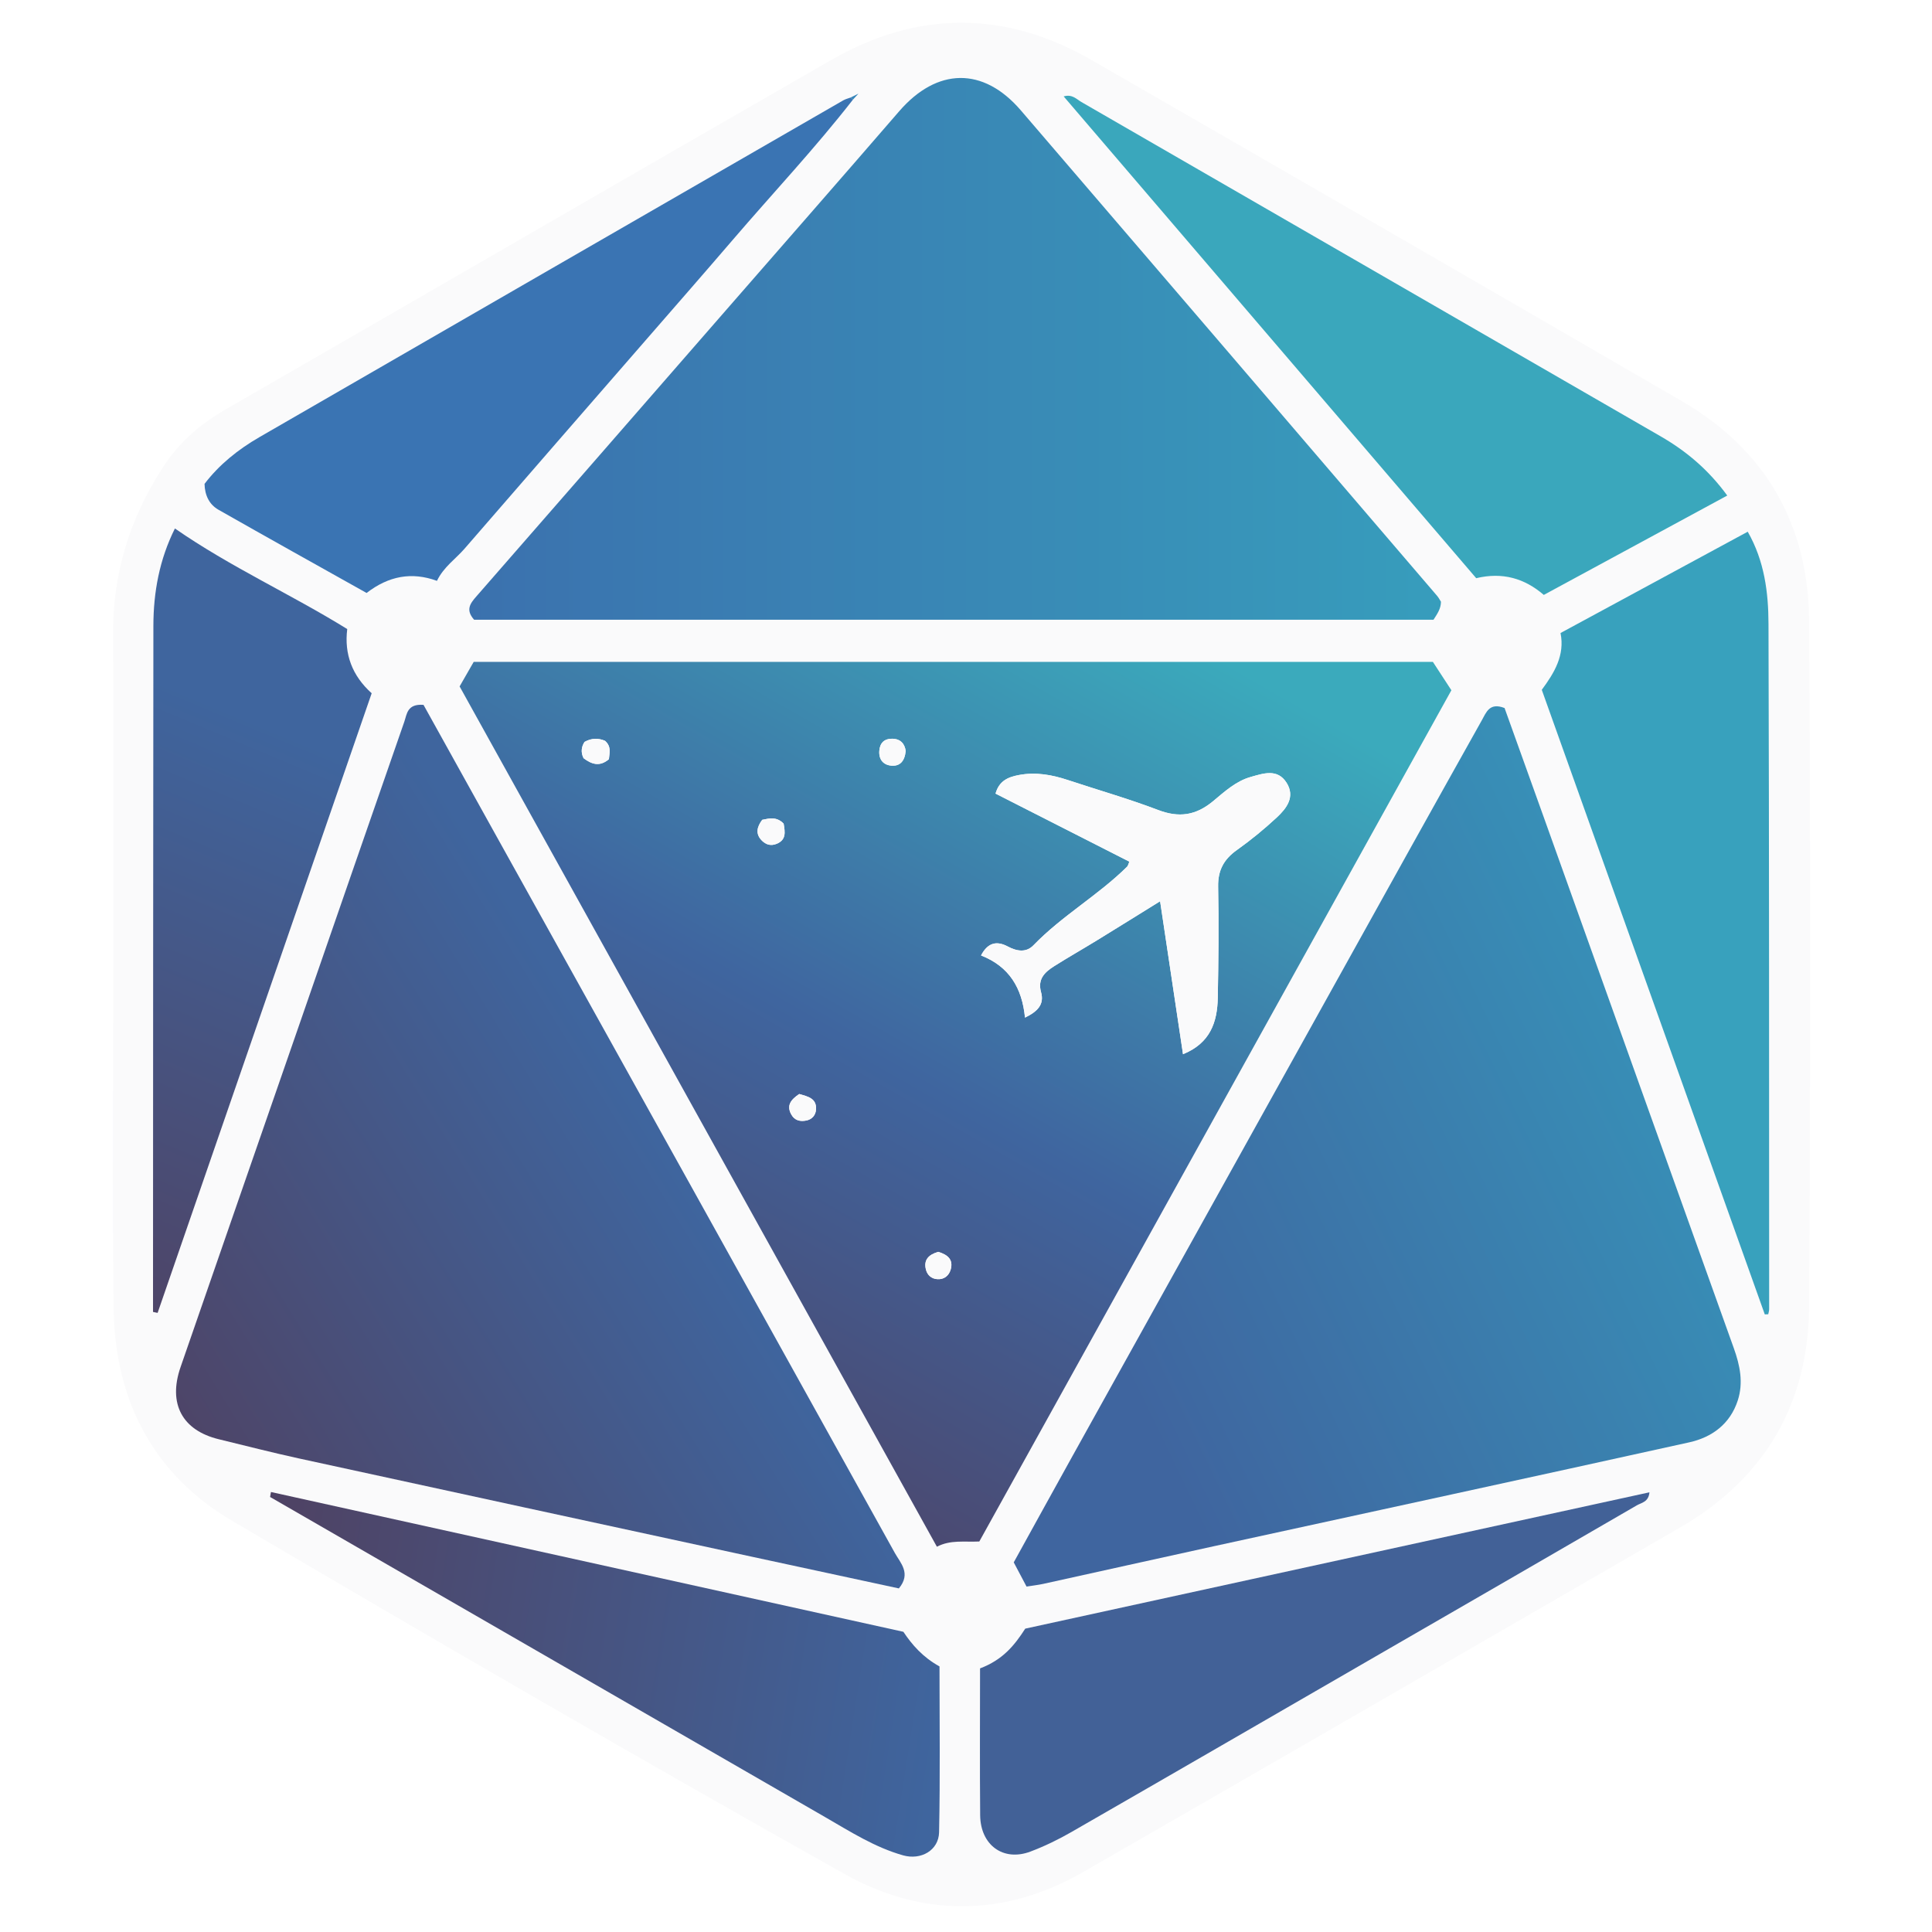
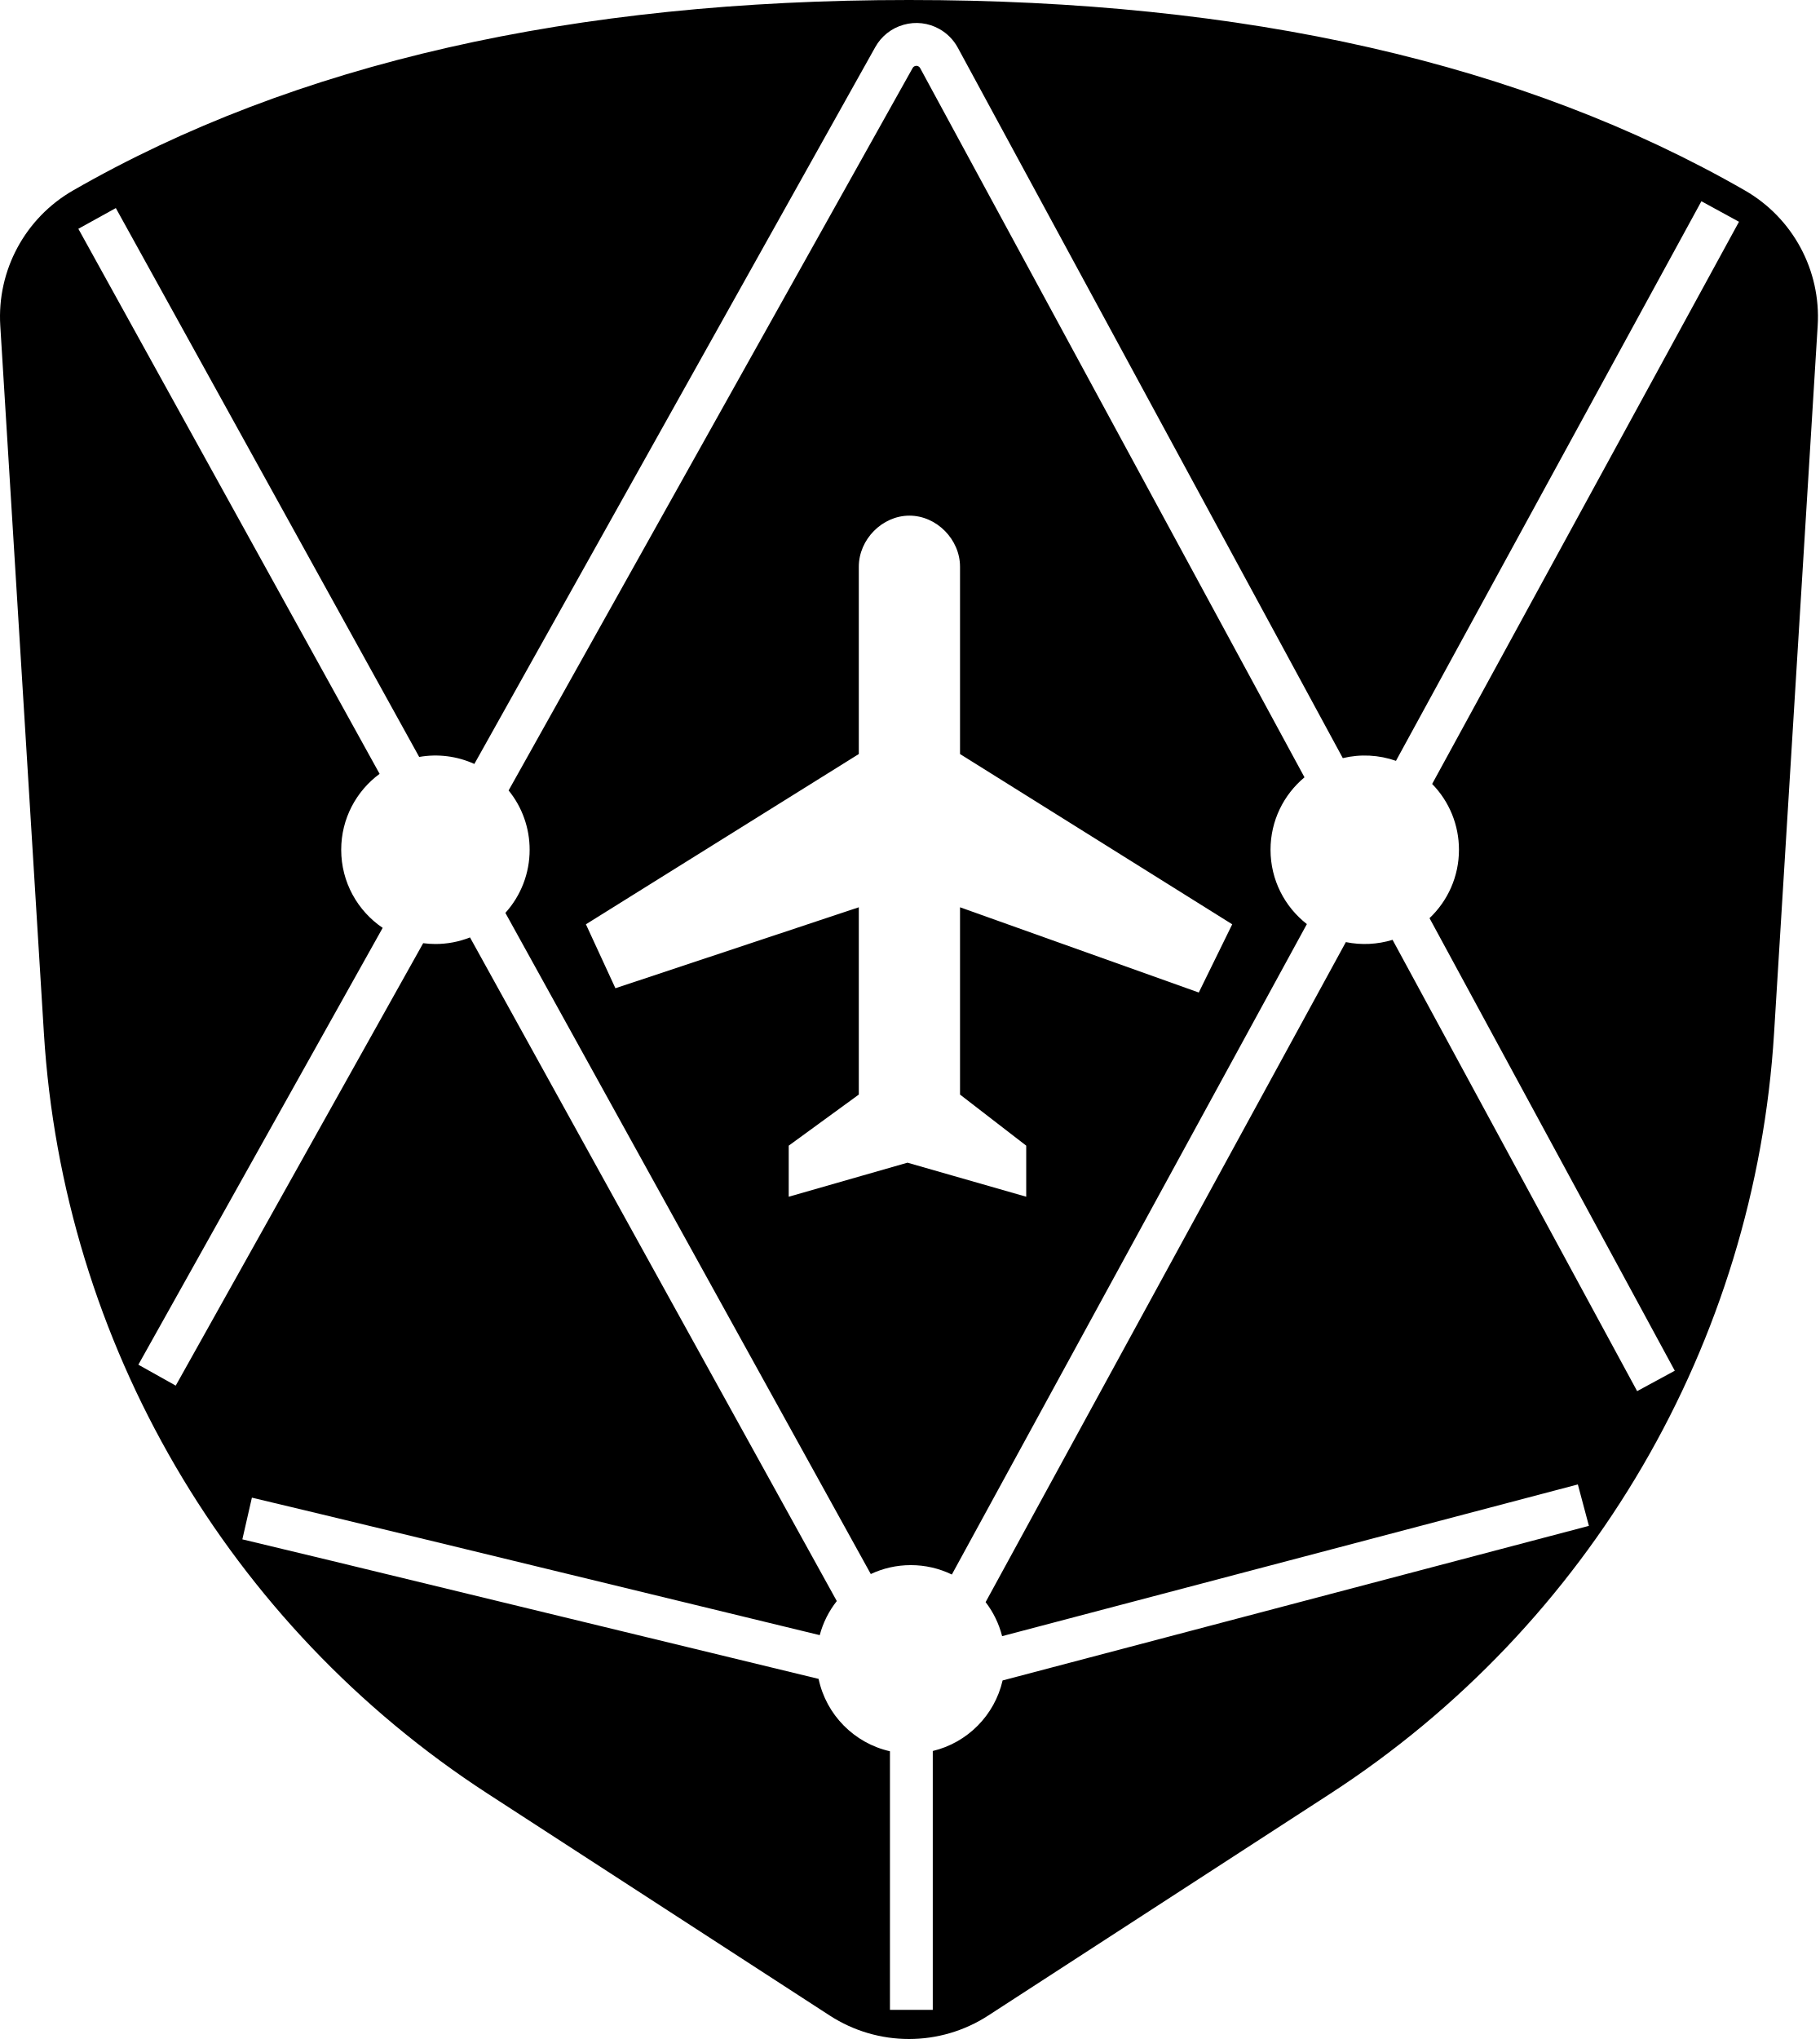
- <svg xmlns="http://www.w3.org/2000/svg" version="1.1" id="Layer_1" x="0px" y="0px" viewBox="0 0 500 500" style="enable-background:new 0 0 500 500;" xml:space="preserve">
-   <g>
-     <path style="fill:#FAFAFB;" d="M29.328,249.266c0-28.284,0.149-56.57-0.058-84.852c-0.117-15.901,4.195-30.055,12.909-43.498   c4.444-6.855,9.918-11.338,16.645-15.212c52.137-30.025,104.17-60.23,156.338-90.2c22.327-12.827,44.965-12.841,67.322,0.029   c50.957,29.333,101.871,58.74,152.727,88.248c21.856,12.681,32.861,32.157,33,57.159c0.329,58.967,0.326,117.938,0.002,176.905   c-0.139,25.219-11.326,44.698-33.383,57.455c-51.49,29.78-102.977,59.565-154.55,89.201c-20.36,11.7-41.725,11.698-61.678,0.504   c-53.208-29.852-105.985-60.486-158.563-91.438c-20.415-12.018-30.316-31.229-30.618-54.82   C29.039,308.924,29.328,279.093,29.328,249.266z M220.134,25.235c-0.64,0.243-1.327,0.404-1.912,0.742   c-50.371,29.04-100.74,58.085-151.092,87.159c-5.505,3.179-10.408,7.106-14.199,12.095c0.079,3.034,1.268,5.357,3.607,6.689   c12.745,7.257,25.565,14.383,38.337,21.542c5.694-4.397,11.665-5.525,18.208-3.139c1.77-3.644,4.824-5.643,7.144-8.325   c15.752-18.204,31.576-36.347,47.371-54.514c7.374-8.481,14.775-16.938,22.092-25.468c10.348-12.064,21.254-23.65,31.031-36.203   c0.235-0.256,0.469-0.513,1.448-1.582C220.823,24.894,220.479,25.065,220.134,25.235z M253.445,398.938   c40.806-73.581,81.542-147.036,122.174-220.304c-1.732-2.655-3.219-4.932-4.79-7.34c-82.8,0-165.556,0-248.236,0   c-1.248,2.174-2.353,4.098-3.647,6.352c41.072,74.033,82.223,148.206,123.521,222.646   C246.009,398.456,249.467,399.12,253.445,398.938z M265.67,410.604c1.662-0.265,3.014-0.411,4.333-0.701   c14.679-3.228,29.346-6.511,44.03-9.717c41.05-8.963,82.12-17.834,123.145-26.91c5.884-1.302,10.571-4.741,12.554-10.831   c1.503-4.615,0.573-9.091-1.028-13.554c-16.393-45.713-32.736-91.445-49.098-137.169c-3.446-9.631-6.911-19.256-10.223-28.483   c-3.888-1.517-4.724,1.085-5.867,3.128c-6.346,11.336-12.692,22.671-19.005,34.025c-28.982,52.122-57.956,104.249-86.924,156.379   c-5.138,9.245-10.231,18.515-15.232,27.569C263.53,406.56,264.482,408.359,265.67,410.604z M109.607,182.42   c-4.264-0.341-4.3,2.43-4.976,4.371c-8.947,25.685-17.823,51.394-26.729,77.093c-10.388,29.974-20.803,59.938-31.174,89.918   c-3.276,9.469,0.41,16.366,9.889,18.672c6.948,1.69,13.876,3.473,20.861,4.995c38.994,8.5,78.002,16.937,117.007,25.387   c12.773,2.767,25.552,5.51,38.142,8.225c3.242-3.894,0.399-6.579-1.053-9.195c-34.514-62.198-69.102-124.355-103.673-186.521   C121.768,204.337,115.649,193.301,109.607,182.42z M122.698,160.385c82.899,0,165.662,0,248.294,0   c0.992-1.548,1.894-2.791,1.933-4.647c-0.265-0.412-0.566-1.028-0.999-1.533c-35.899-41.893-71.781-83.802-107.735-125.648   c-9.742-11.338-21.7-11.079-31.492,0.245c-15.238,17.623-30.589,35.148-45.896,52.712c-21.163,24.282-42.32,48.569-63.512,72.825   C121.71,156.149,120.403,157.812,122.698,160.385z M456.725,340.166c0.298-0.013,0.597-0.025,0.895-0.038   c0.083-0.44,0.238-0.88,0.238-1.321c-0.023-59.118,0.01-118.237-0.171-177.355c-0.025-8.118-1.036-16.254-5.376-23.848   c-16.264,8.801-32.19,17.42-48.45,26.219c1.16,5.764-1.593,10.287-4.85,14.7C418.281,232.494,437.503,286.33,456.725,340.166z    M45.267,136.77c-3.991,7.984-5.563,16.456-5.573,25.23c-0.064,57.563-0.069,115.127-0.093,172.69c-0.001,1.613,0,3.225,0,4.838   c0.397,0.082,0.794,0.165,1.19,0.247c18.452-53.412,36.904-106.824,55.4-160.361c-5.052-4.543-7.13-10.115-6.325-16.613   C75.242,153.744,59.727,146.795,45.267,136.77z M275.276,24.949c35.767,41.772,71.289,83.257,106.765,124.688   c6.827-1.629,12.523,0.045,17.493,4.33c15.929-8.629,31.593-17.114,47.48-25.72c-4.912-6.727-10.624-11.507-17.233-15.32   c-49.978-28.839-99.942-57.704-149.926-86.531C278.596,25.669,277.501,24.3,275.276,24.949z M253.634,431.78   c0,12.686-0.081,25.335,0.03,37.982c0.068,7.763,5.995,12.07,13.002,9.427c3.659-1.38,7.229-3.114,10.622-5.065   c26.682-15.335,53.311-30.762,79.959-46.158c22.132-12.787,44.276-25.554,66.378-38.393c1.174-0.682,3.025-0.831,3.251-3.367   c-54.054,11.806-107.881,23.563-161.545,35.283C262.535,425.832,259.561,429.531,253.634,431.78z M70.12,386.128   c-0.074,0.43-0.148,0.86-0.222,1.291c47.869,27.606,95.741,55.206,143.602,82.826c6.515,3.76,12.876,7.841,20.2,9.916   c4.65,1.317,9.235-1.284,9.334-5.975c0.303-14.349,0.11-28.708,0.11-42.913c-4.389-2.431-7.136-5.656-9.351-8.963   C178.987,410.194,124.553,398.161,70.12,386.128z" />
-     <linearGradient id="SVGID_1_" gradientUnits="userSpaceOnUse" x1="132.246" y1="382.679" x2="268.925" y2="143.557">
-       <stop offset="0" style="stop-color:#4F3F60" />
-       <stop offset="0.514" style="stop-color:#3F659F" />
-       <stop offset="1" style="stop-color:#3BAABC" />
-     </linearGradient>
-     <path style="fill:url(#SVGID_1_);" d="M253.445,398.938c-3.978,0.181-7.437-0.482-10.978,1.354   c-41.298-74.44-82.449-148.613-123.521-222.646c1.294-2.254,2.399-4.178,3.647-6.352c82.68,0,165.436,0,248.236,0   c1.571,2.408,3.058,4.685,4.79,7.34C334.987,251.902,294.251,325.357,253.445,398.938z M306.163,272.826   c7.066-2.869,8.875-8.313,8.994-14.588c0.182-9.589,0.28-19.185,0.095-28.771c-0.082-4.235,1.476-7.086,4.857-9.486   c3.617-2.567,7.074-5.409,10.324-8.429c2.54-2.361,4.825-5.333,2.525-8.978c-2.357-3.736-6.027-2.415-9.296-1.491   c-3.836,1.083-6.784,3.833-9.725,6.272c-4.453,3.693-8.797,4.335-14.21,2.274c-7.659-2.916-15.567-5.173-23.356-7.752   c-4.117-1.363-8.265-2.12-12.614-1.312c-2.781,0.516-5.16,1.438-6.113,4.817c11.599,5.899,23.127,11.762,34.633,17.614   c-0.306,0.711-0.358,1.079-0.568,1.287c-7.528,7.442-16.872,12.715-24.253,20.356c-1.89,1.957-4.288,1.566-6.644,0.313   c-2.739-1.456-5.115-1.151-6.917,2.319c7.25,2.831,10.629,8.381,11.372,16.086c3.184-1.552,5.058-3.344,4.154-6.585   c-0.946-3.394,0.969-5.187,3.367-6.706c3.613-2.288,7.338-4.398,10.985-6.634c5.337-3.273,10.648-6.59,16.461-10.192   C302.266,246.794,304.158,259.432,306.163,272.826z M202.804,213.156c-1.815-1.853-3.636-1.381-5.537-0.989   c-1.364,1.805-1.847,3.663-0.048,5.423c0.982,0.961,2.212,1.406,3.71,0.813C203.514,217.379,203.185,215.405,202.804,213.156z    M242.816,323.976c-2.544,0.747-3.815,2.112-3.182,4.6c0.367,1.446,1.439,2.366,2.94,2.47c1.761,0.122,2.996-0.891,3.458-2.483   C246.756,326.061,245.357,324.738,242.816,323.976z M206.839,283.128c-2.176,1.481-3.334,2.949-2.067,5.273   c0.865,1.586,2.291,1.902,3.884,1.591c1.476-0.288,2.405-1.346,2.523-2.786C211.421,284.259,209.121,283.787,206.839,283.128z    M151.279,192c-0.84,1.311-0.992,2.712-0.256,4.218c2.065,1.555,4.151,2.315,6.561,0.257c0.122-1.57,0.712-3.261-1.019-4.759   C154.933,191.024,153.17,190.951,151.279,192z M234.391,194.322c-0.245-1.709-1.225-3.128-3.526-3.139   c-2.038-0.009-3.148,1.119-3.298,3.124c-0.169,2.265,1.05,3.685,3.173,3.847C232.928,198.322,234.162,196.943,234.391,194.322z" />
-     <linearGradient id="SVGID_2_" gradientUnits="userSpaceOnUse" x1="283.363" y1="340.286" x2="459.836" y2="255.239">
-       <stop offset="0" style="stop-color:#3F659F" />
-       <stop offset="1" style="stop-color:#3698BC" />
-     </linearGradient>
-     <path style="fill:url(#SVGID_2_);" d="M265.67,410.604c-1.188-2.245-2.14-4.044-3.315-6.264   c5.001-9.054,10.095-18.323,15.232-27.569c28.968-52.13,57.942-104.256,86.924-156.379c6.313-11.354,12.659-22.69,19.005-34.025   c1.144-2.043,1.979-4.645,5.867-3.128c3.312,9.227,6.777,18.852,10.223,28.483c16.362,45.725,32.705,91.456,49.098,137.169   c1.601,4.464,2.53,8.94,1.028,13.554c-1.983,6.09-6.67,9.529-12.554,10.831c-41.025,9.076-82.095,17.947-123.145,26.91   c-14.684,3.206-29.351,6.489-44.03,9.717C268.684,410.193,267.333,410.339,265.67,410.604z" />
-     <linearGradient id="SVGID_3_" gradientUnits="userSpaceOnUse" x1="42.716" y1="375.393" x2="171.13" y2="296.08">
-       <stop offset="0" style="stop-color:#4E4365" />
-       <stop offset="1" style="stop-color:#3F659E" />
-     </linearGradient>
-     <path style="fill:url(#SVGID_3_);" d="M109.607,182.42c6.042,10.881,12.161,21.917,18.294,32.945   c34.571,62.166,69.159,124.323,103.673,186.521c1.452,2.616,4.296,5.3,1.053,9.195c-12.59-2.714-25.369-5.457-38.142-8.225   c-39.005-8.45-78.013-16.887-117.007-25.387c-6.985-1.523-13.914-3.305-20.861-4.995c-9.479-2.306-13.165-9.203-9.889-18.672   c10.37-29.98,20.786-59.944,31.174-89.918c8.906-25.699,17.782-51.408,26.729-77.093   C105.307,184.85,105.343,182.079,109.607,182.42z" />
-     <linearGradient id="SVGID_4_" gradientUnits="userSpaceOnUse" x1="121.459" y1="90.283" x2="372.925" y2="90.283">
-       <stop offset="0" style="stop-color:#3B71AE" />
-       <stop offset="1" style="stop-color:#379DBC" />
-     </linearGradient>
-     <path style="fill:url(#SVGID_4_);" d="M122.698,160.385c-2.295-2.573-0.988-4.237,0.592-6.045   c21.192-24.256,42.349-48.543,63.512-72.825c15.307-17.563,30.659-35.088,45.896-52.712c9.792-11.325,21.75-11.584,31.492-0.245   c35.955,41.846,71.836,83.754,107.735,125.648c0.432,0.505,0.734,1.121,0.999,1.533c-0.039,1.856-0.942,3.099-1.933,4.647   C288.36,160.385,205.597,160.385,122.698,160.385z" />
-     <path style="fill:#38A1BD;" d="M456.725,340.166c-19.222-53.836-38.444-107.671-57.714-161.642c3.257-4.414,6.01-8.936,4.85-14.7   c16.26-8.799,32.186-17.418,48.45-26.219c4.34,7.594,5.351,15.73,5.376,23.848c0.182,59.118,0.148,118.236,0.171,177.355   c0,0.44-0.155,0.88-0.238,1.321C457.322,340.14,457.024,340.153,456.725,340.166z" />
-     <linearGradient id="SVGID_5_" gradientUnits="userSpaceOnUse" x1="3.384" y1="332.861" x2="64.914" y2="185.827">
-       <stop offset="0" style="stop-color:#4E4365" />
-       <stop offset="1" style="stop-color:#3F659E" />
-     </linearGradient>
-     <path style="fill:url(#SVGID_5_);" d="M45.267,136.77c14.46,10.025,29.975,16.974,44.599,26.031   c-0.806,6.498,1.272,12.07,6.325,16.613c-18.495,53.537-36.948,106.949-55.4,160.361c-0.397-0.082-0.794-0.165-1.19-0.247   c0-1.613-0.001-3.225,0-4.838c0.024-57.563,0.03-115.127,0.093-172.69C39.703,153.226,41.276,144.754,45.267,136.77z" />
-     <path style="fill:#3AA7BC;" d="M275.276,24.949c2.225-0.648,3.319,0.72,4.579,1.446c49.985,28.828,99.948,57.693,149.926,86.531   c6.609,3.813,12.321,8.594,17.233,15.32c-15.887,8.606-31.551,17.091-47.48,25.72c-4.97-4.285-10.666-5.959-17.493-4.33   C346.566,108.206,311.043,66.72,275.276,24.949z" />
-     <path style="fill:#3A74B3;" d="M220.721,25.813c-9.777,12.553-20.683,24.139-31.031,36.203   c-7.317,8.53-14.718,16.987-22.092,25.468c-15.795,18.167-31.619,36.31-47.371,54.514c-2.32,2.681-5.374,4.681-7.144,8.325   c-6.543-2.386-12.514-1.258-18.208,3.139c-12.772-7.159-25.592-14.285-38.337-21.542c-2.339-1.332-3.528-3.655-3.607-6.689   c3.791-4.989,8.694-8.916,14.199-12.095c50.352-29.074,100.72-58.119,151.092-87.159c0.585-0.337,1.272-0.498,1.912-0.742   C220.328,25.43,220.523,25.622,220.721,25.813z" />
-     <path style="fill:#426197;" d="M253.634,431.78c5.926-2.25,8.9-5.948,11.697-10.29c53.664-11.721,107.491-23.477,161.545-35.283   c-0.226,2.536-2.077,2.685-3.251,3.367c-22.102,12.839-44.245,25.606-66.378,38.393c-26.647,15.395-53.276,30.823-79.959,46.158   c-3.394,1.95-6.963,3.685-10.622,5.065c-7.007,2.643-12.934-1.664-13.002-9.427C253.553,457.115,253.634,444.467,253.634,431.78z" />
-     <linearGradient id="SVGID_6_" gradientUnits="userSpaceOnUse" x1="71.223" y1="420.545" x2="243.754" y2="447.558">
-       <stop offset="0" style="stop-color:#4E4365" />
-       <stop offset="1" style="stop-color:#3F659E" />
-     </linearGradient>
-     <path style="fill:url(#SVGID_6_);" d="M70.12,386.128c54.434,12.033,108.867,24.065,163.673,36.18   c2.215,3.307,4.962,6.532,9.351,8.963c0,14.205,0.193,28.564-0.11,42.913c-0.099,4.691-4.684,7.292-9.334,5.975   c-7.323-2.075-13.684-6.156-20.2-9.916c-47.861-27.62-95.733-55.22-143.602-82.826C69.972,386.989,70.046,386.558,70.12,386.128z" />
-     <path style="fill:#3786BA;" d="M220.134,25.235c0.345-0.17,0.689-0.341,2.034-1.006c-0.979,1.07-1.213,1.326-1.448,1.583   C220.523,25.622,220.328,25.43,220.134,25.235z" />
-     <path style="fill:#FAFAFB;" d="M306.163,272.826c-2.005-13.394-3.897-26.032-5.927-39.587c-5.814,3.603-11.124,6.92-16.461,10.192   c-3.647,2.236-7.372,4.346-10.985,6.634c-2.398,1.519-4.314,3.312-3.367,6.706c0.904,3.241-0.97,5.033-4.154,6.585   c-0.743-7.705-4.122-13.254-11.372-16.086c1.802-3.47,4.178-3.775,6.917-2.319c2.356,1.253,4.754,1.644,6.644-0.313   c7.381-7.641,16.725-12.914,24.253-20.356c0.21-0.208,0.263-0.575,0.568-1.287c-11.506-5.852-23.034-11.715-34.633-17.614   c0.953-3.379,3.332-4.301,6.113-4.817c4.348-0.807,8.496-0.051,12.614,1.312c7.789,2.579,15.697,4.836,23.356,7.752   c5.413,2.061,9.757,1.419,14.21-2.274c2.941-2.439,5.889-5.189,9.725-6.272c3.269-0.923,6.939-2.244,9.296,1.491   c2.3,3.645,0.015,6.617-2.525,8.978c-3.25,3.02-6.707,5.862-10.324,8.429c-3.382,2.4-4.939,5.251-4.857,9.486   c0.186,9.587,0.087,19.183-0.095,28.771C315.038,264.513,313.229,269.957,306.163,272.826z" />
-     <path style="fill:#FAFAFB;" d="M202.804,213.156c0.381,2.248,0.71,4.223-1.876,5.247c-1.498,0.594-2.728,0.148-3.71-0.813   c-1.799-1.76-1.316-3.618,0.048-5.423C199.168,211.776,200.989,211.304,202.804,213.156z" />
-     <path style="fill:#FAFAFB;" d="M242.816,323.976c2.541,0.762,3.94,2.085,3.216,4.587c-0.461,1.592-1.696,2.605-3.458,2.483   c-1.502-0.104-2.573-1.024-2.94-2.47C239.001,326.087,240.272,324.723,242.816,323.976z" />
-     <path style="fill:#FAFAFB;" d="M206.839,283.128c2.282,0.659,4.582,1.132,4.34,4.078c-0.118,1.439-1.047,2.498-2.523,2.786   c-1.593,0.311-3.019-0.005-3.884-1.591C203.504,286.077,204.662,284.609,206.839,283.128z" />
-     <path style="fill:#FAFAFB;" d="M151.279,192c1.892-1.049,3.654-0.976,5.287-0.285c1.731,1.499,1.14,3.189,1.019,4.759   c-2.41,2.058-4.497,1.298-6.561-0.257C150.286,194.712,150.439,193.311,151.279,192z" />
-     <path style="fill:#FAFAFB;" d="M234.391,194.322c-0.229,2.621-1.464,4-3.651,3.833c-2.123-0.162-3.342-1.582-3.173-3.847   c0.15-2.006,1.26-3.134,3.298-3.124C233.167,191.193,234.147,192.612,234.391,194.322z" />
-   </g>
+ <svg xmlns="http://www.w3.org/2000/svg" width="457" height="512">
+   <path id="path0_fill" fill-rule="evenodd" d="M228.301 0c84.316 0 154.326 15.884 209.94 47.818a36.57 36.57 0 0 1 18.291 33.966l-10.955 177.652c-4.795 77.752-46.179 148.622-111.537 191.008l-85.84 55.669a36.572 36.572 0 0 1-39.798 0l-85.84-55.669C57.204 408.058 15.82 337.188 11.025 259.436L.07 81.784a36.571 36.571 0 0 1 18.29-33.966C73.976 15.884 143.986 0 228.302 0zM359.7 196.854a23.576 23.576 0 0 1 6.734 16.525c0 6.764-2.842 12.86-7.392 17.173l61.599 113.641-9.455 5.127-61.428-113.326a23.815 23.815 0 0 1-11.734.572L247.549 402.3a23.564 23.564 0 0 1 4.144 8.544l144.601-38.095 2.777 10.401-147.255 38.817c-1.999 8.739-8.831 15.631-17.538 17.714v65.007h-10.756v-64.94c-8.975-2.027-16.018-9.15-17.92-18.173-32.128-7.779-59.081-14.319-80.852-19.601l-.073-.018-.014-.003-.067-.017c-33.69-8.174-54.94-13.33-63.725-15.401l2.396-10.47c14.358 3.386 62.31 14.994 142.617 34.524a23.563 23.563 0 0 1 4.286-8.556L118.046 235.39a23.578 23.578 0 0 1-8.686 1.653c-1.042 0-2.067-.075-3.074-.206L44.138 347.934l-9.387-5.252 61.362-109.691c-6.285-4.255-10.416-11.451-10.416-19.612 0-7.821 3.796-14.754 9.644-19.062L19.679 57.451l9.413-5.204 76.193 137.825a23.575 23.575 0 0 1 13.854 1.759l100.694-180a11.75 11.75 0 0 1 7.108-5.61 11.75 11.75 0 0 1 8.995 1.06 11.827 11.827 0 0 1 4.624 4.686l96.701 178.4a23.62 23.62 0 0 1 13.352.685l76.715-140.518 9.439 5.155L359.7 196.854zM239.068 395.37a23.57 23.57 0 0 0-10.313-2.362c-3.593 0-6.997.805-10.047 2.238l-91.777-166.018a23.579 23.579 0 0 0 6.093-15.849 23.564 23.564 0 0 0-5.281-14.896l101.476-181.4c.18-.322.451-.455.646-.51.195-.056.497-.084.818.096.178.099.324.247.421.426l96.535 178.093c-5.213 4.341-8.532 10.878-8.532 18.191 0 7.587 3.574 14.335 9.127 18.665L239.068 395.37zM228.41 129.48c6.839 0 12.712 5.987 12.712 12.828v47.031l68.366 42.756-8.4 17.129-59.966-21.404v47.031l16.624 12.827v12.826l-29.825-8.551-29.824 8.551v-12.826l17.602-12.827V227.82l-61.132 20.33-7.408-16.055 68.54-42.756v-47.031c0-6.841 5.872-12.828 12.711-12.828z" />
</svg>
